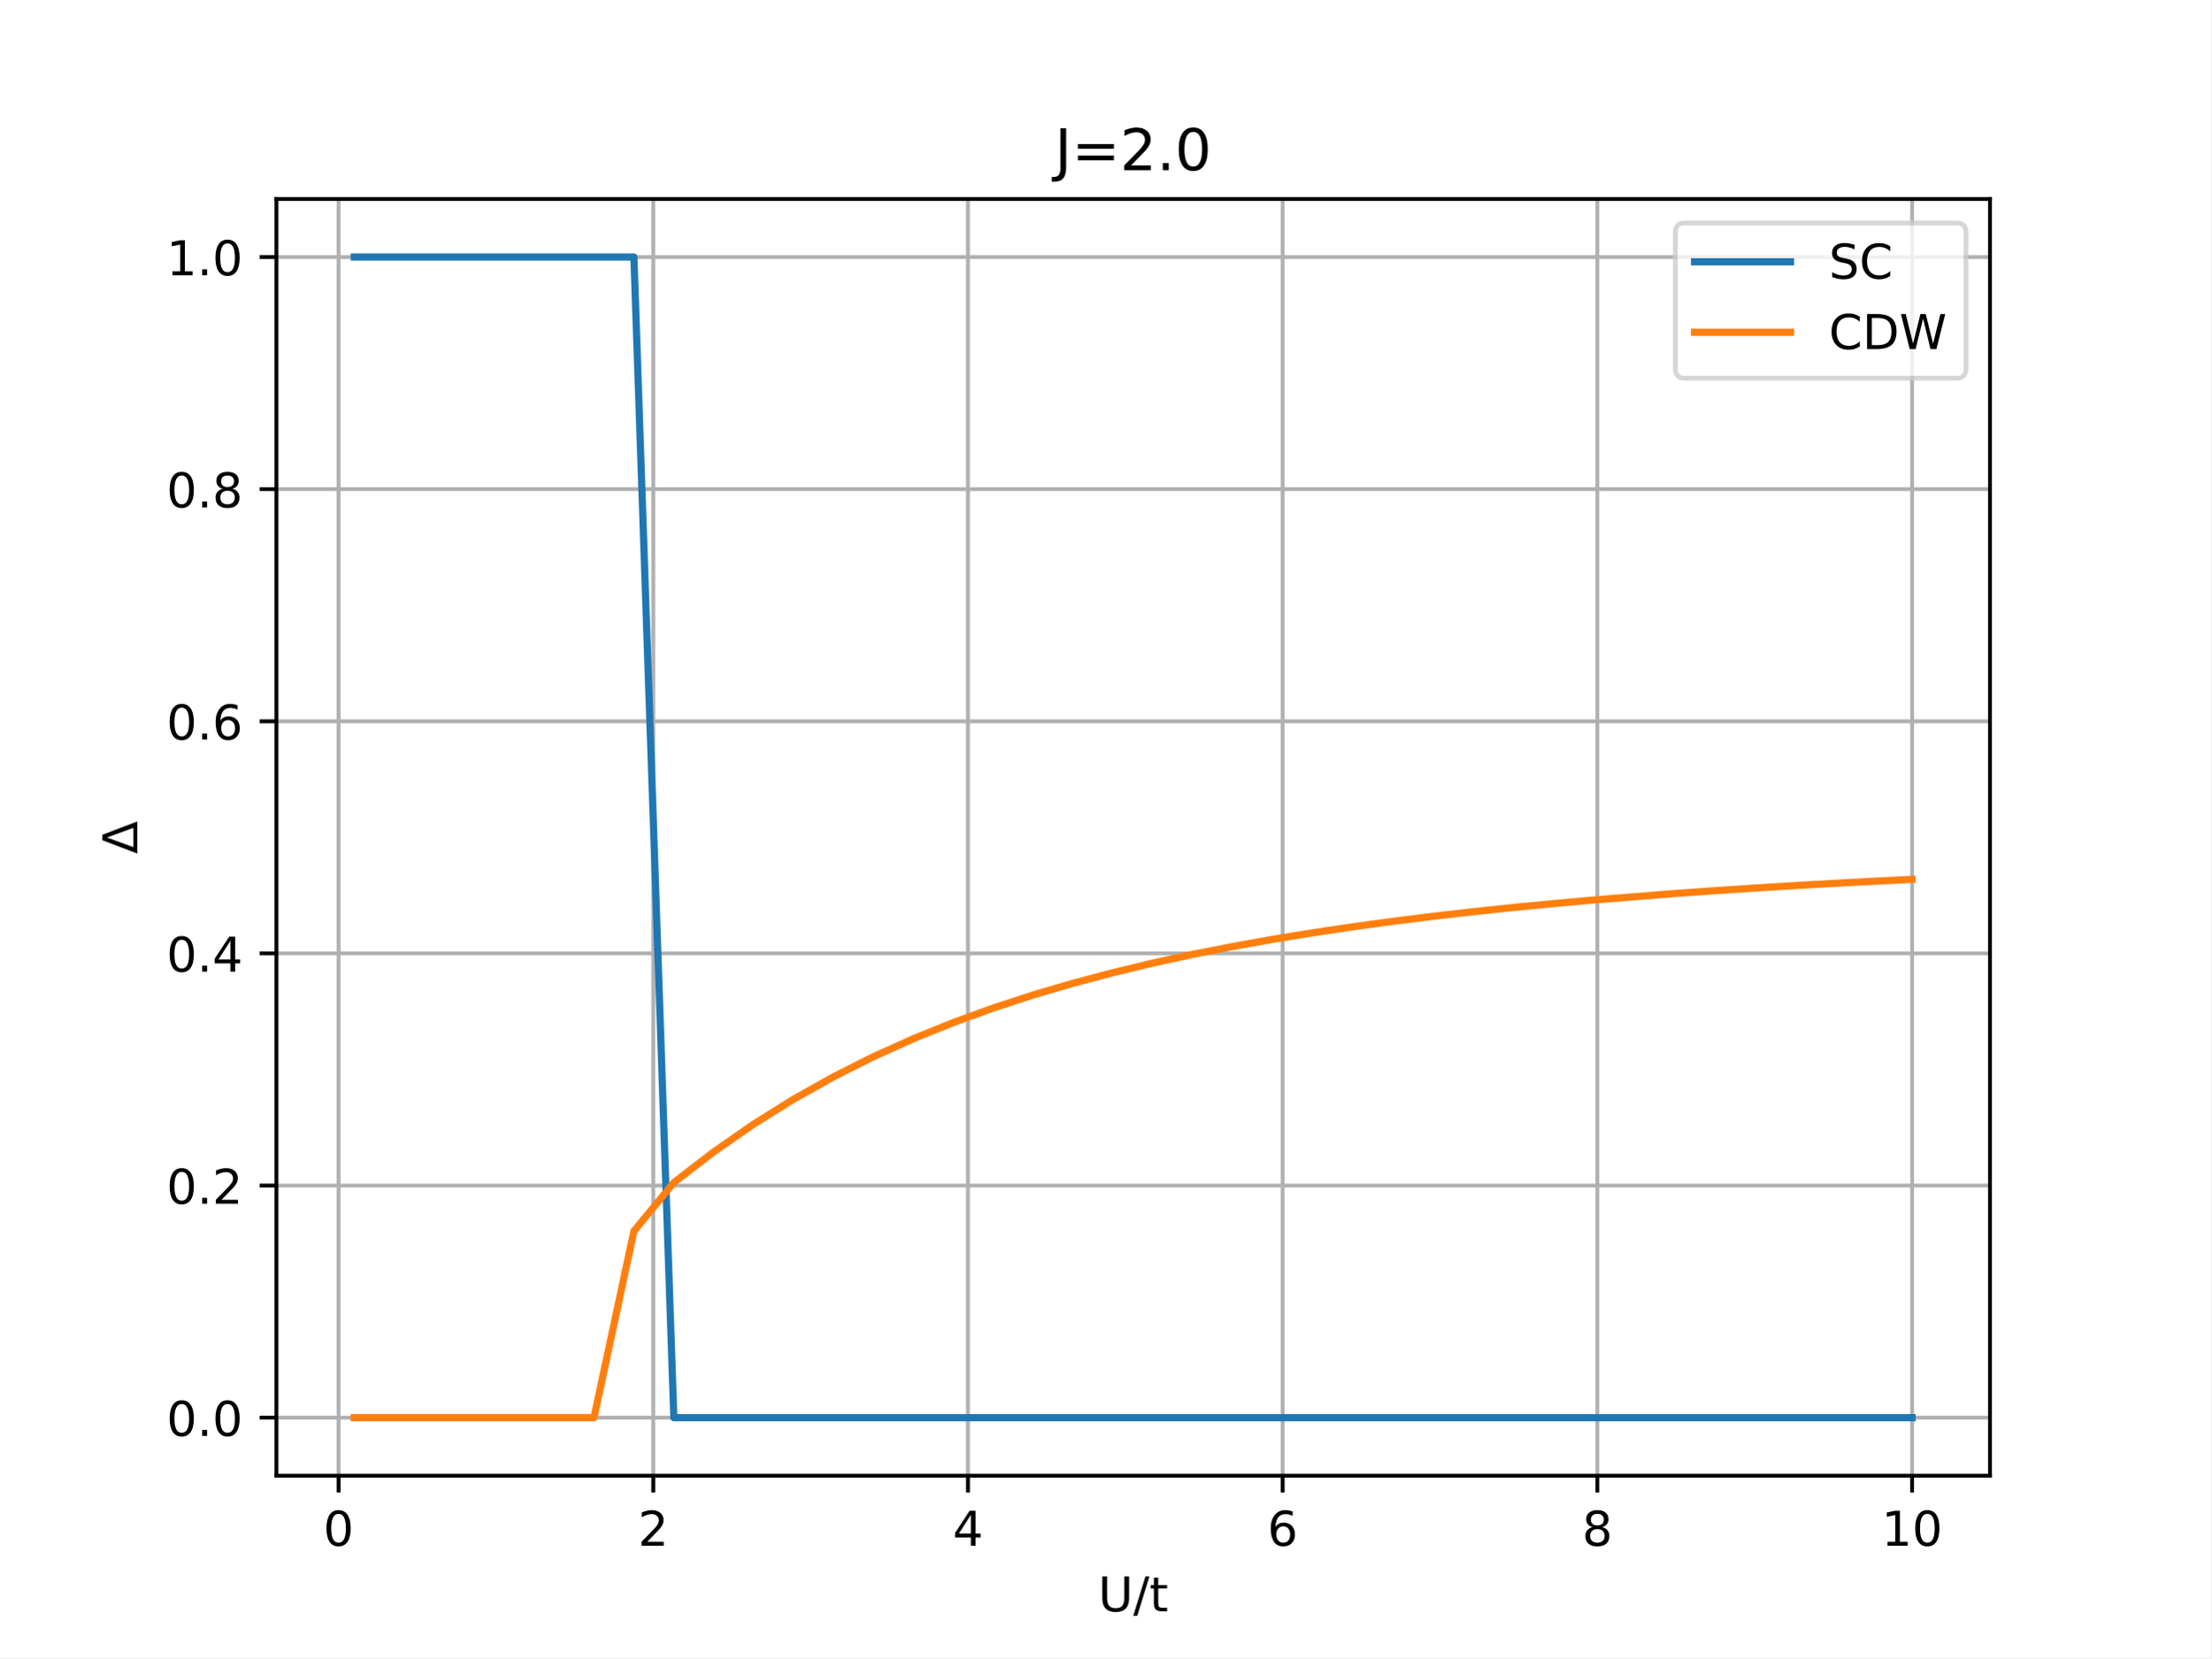
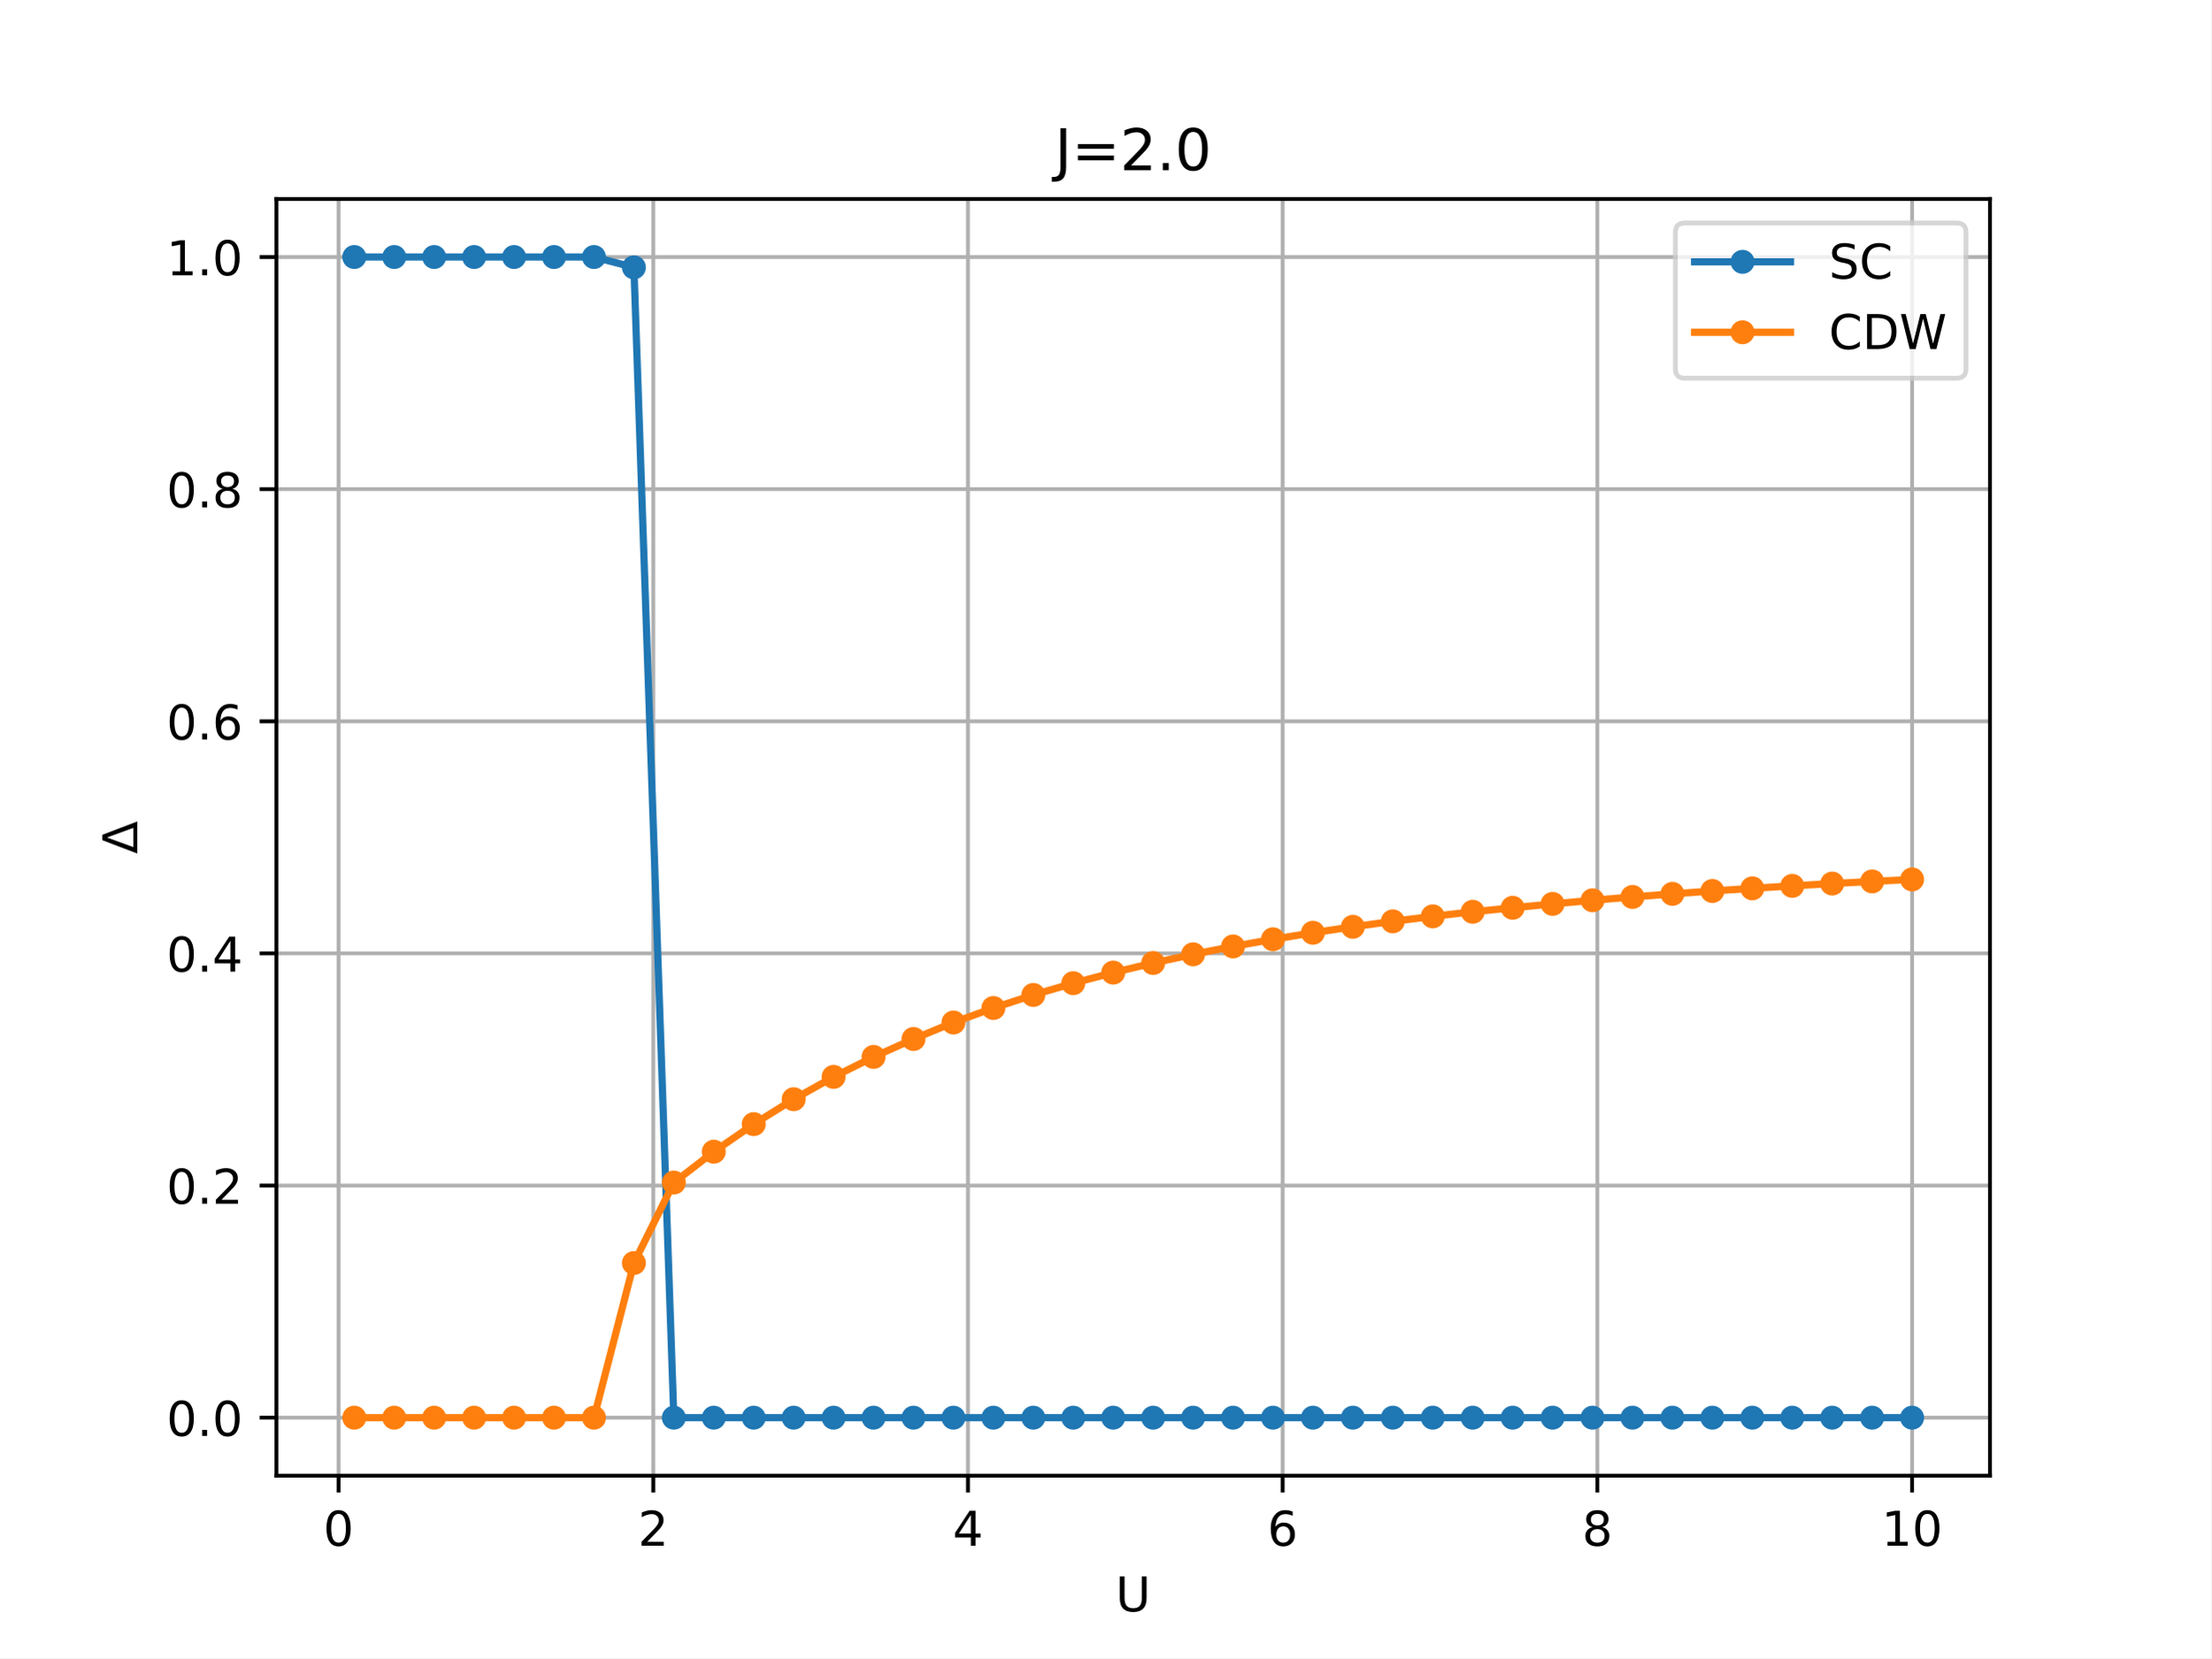
<svg xmlns="http://www.w3.org/2000/svg" xmlns:xlink="http://www.w3.org/1999/xlink" width="460.8pt" height="345.6pt" viewBox="0 0 460.8 345.6" version="1.1">
  <defs>
    <style type="text/css">*{stroke-linejoin: round; stroke-linecap: butt}</style>
  </defs>
  <g id="figure_1">
    <g id="patch_1">
      <path d="M 0 345.6  L 460.8 345.6  L 460.8 0  L 0 0  z " style="fill: #ffffff" />
    </g>
    <g id="axes_1">
      <g id="patch_2">
        <path d="M 57.6 307.584  L 414.72 307.584  L 414.72 41.472  L 57.6 41.472  z " style="fill: #ffffff" />
      </g>
      <g id="matplotlib.axis_1">
        <g id="xtick_1">
          <g id="line2d_1">
-             <path d="M 70.553 307.584  L 70.553 41.472  " clip-path="url(#p0dca4a6d9f)" style="fill: none; stroke: #b0b0b0; stroke-width: 0.8; stroke-linecap: square" />
+             <path d="M 70.553 307.584  L 70.553 41.472  " clip-path="url(#pdb58e446ae)" style="fill: none; stroke: #b0b0b0; stroke-width: 0.8; stroke-linecap: square" />
          </g>
          <g id="line2d_2">
            <defs>
-               <path id="m45cb83ab71" d="M 0 0  L 0 3.5  " style="stroke: #000000; stroke-width: 0.8" />
-             </defs>
-             <g>
-               <use xlink:href="#m45cb83ab71" x="70.553" y="307.584" style="stroke: #000000; stroke-width: 0.8" />
+               <path id="mafac2c9dfe" d="M 0 0  L 0 3.5  " style="stroke: #000000; stroke-width: 0.8" />
+             </defs>
+             <g>
+               <use xlink:href="#mafac2c9dfe" x="70.553" y="307.584" style="stroke: #000000; stroke-width: 0.8" />
            </g>
          </g>
          <g id="text_1">
            <g transform="translate(67.37214 322.1824)scale(0.1 -0.1)">
              <defs>
                <path id="DejaVuSans-30" d="M 2034 4250  Q 1547 4250 1301 3770  Q 1056 3291 1056 2328  Q 1056 1369 1301 889  Q 1547 409 2034 409  Q 2525 409 2770 889  Q 3016 1369 3016 2328  Q 3016 3291 2770 3770  Q 2525 4250 2034 4250  z M 2034 4750  Q 2819 4750 3233 4129  Q 3647 3509 3647 2328  Q 3647 1150 3233 529  Q 2819 -91 2034 -91  Q 1250 -91 836 529  Q 422 1150 422 2328  Q 422 3509 836 4129  Q 1250 4750 2034 4750  z " transform="scale(0.015625)" />
              </defs>
              <use xlink:href="#DejaVuSans-30" />
            </g>
          </g>
        </g>
        <g id="xtick_2">
          <g id="line2d_3">
-             <path d="M 136.14 307.584  L 136.14 41.472  " clip-path="url(#p0dca4a6d9f)" style="fill: none; stroke: #b0b0b0; stroke-width: 0.8; stroke-linecap: square" />
+             <path d="M 136.14 307.584  L 136.14 41.472  " clip-path="url(#pdb58e446ae)" style="fill: none; stroke: #b0b0b0; stroke-width: 0.8; stroke-linecap: square" />
          </g>
          <g id="line2d_4">
            <g>
-               <use xlink:href="#m45cb83ab71" x="136.14" y="307.584" style="stroke: #000000; stroke-width: 0.8" />
+               <use xlink:href="#mafac2c9dfe" x="136.14" y="307.584" style="stroke: #000000; stroke-width: 0.8" />
            </g>
          </g>
          <g id="text_2">
            <g transform="translate(132.9589 322.1824)scale(0.1 -0.1)">
              <defs>
                <path id="DejaVuSans-32" d="M 1228 531  L 3431 531  L 3431 0  L 469 0  L 469 531  Q 828 903 1448 1529  Q 2069 2156 2228 2338  Q 2531 2678 2651 2914  Q 2772 3150 2772 3378  Q 2772 3750 2511 3984  Q 2250 4219 1831 4219  Q 1534 4219 1204 4116  Q 875 4013 500 3803  L 500 4441  Q 881 4594 1212 4672  Q 1544 4750 1819 4750  Q 2544 4750 2975 4387  Q 3406 4025 3406 3419  Q 3406 3131 3298 2873  Q 3191 2616 2906 2266  Q 2828 2175 2409 1742  Q 1991 1309 1228 531  z " transform="scale(0.015625)" />
              </defs>
              <use xlink:href="#DejaVuSans-32" />
            </g>
          </g>
        </g>
        <g id="xtick_3">
          <g id="line2d_5">
-             <path d="M 201.727 307.584  L 201.727 41.472  " clip-path="url(#p0dca4a6d9f)" style="fill: none; stroke: #b0b0b0; stroke-width: 0.8; stroke-linecap: square" />
+             <path d="M 201.727 307.584  L 201.727 41.472  " clip-path="url(#pdb58e446ae)" style="fill: none; stroke: #b0b0b0; stroke-width: 0.8; stroke-linecap: square" />
          </g>
          <g id="line2d_6">
            <g>
-               <use xlink:href="#m45cb83ab71" x="201.727" y="307.584" style="stroke: #000000; stroke-width: 0.8" />
+               <use xlink:href="#mafac2c9dfe" x="201.727" y="307.584" style="stroke: #000000; stroke-width: 0.8" />
            </g>
          </g>
          <g id="text_3">
            <g transform="translate(198.5457 322.1824)scale(0.1 -0.1)">
              <defs>
                <path id="DejaVuSans-34" d="M 2419 4116  L 825 1625  L 2419 1625  L 2419 4116  z M 2253 4666  L 3047 4666  L 3047 1625  L 3713 1625  L 3713 1100  L 3047 1100  L 3047 0  L 2419 0  L 2419 1100  L 313 1100  L 313 1709  L 2253 4666  z " transform="scale(0.015625)" />
              </defs>
              <use xlink:href="#DejaVuSans-34" />
            </g>
          </g>
        </g>
        <g id="xtick_4">
          <g id="line2d_7">
-             <path d="M 267.314 307.584  L 267.314 41.472  " clip-path="url(#p0dca4a6d9f)" style="fill: none; stroke: #b0b0b0; stroke-width: 0.8; stroke-linecap: square" />
+             <path d="M 267.314 307.584  L 267.314 41.472  " clip-path="url(#pdb58e446ae)" style="fill: none; stroke: #b0b0b0; stroke-width: 0.8; stroke-linecap: square" />
          </g>
          <g id="line2d_8">
            <g>
-               <use xlink:href="#m45cb83ab71" x="267.314" y="307.584" style="stroke: #000000; stroke-width: 0.8" />
+               <use xlink:href="#mafac2c9dfe" x="267.314" y="307.584" style="stroke: #000000; stroke-width: 0.8" />
            </g>
          </g>
          <g id="text_4">
            <g transform="translate(264.1325 322.1824)scale(0.1 -0.1)">
              <defs>
                <path id="DejaVuSans-36" d="M 2113 2584  Q 1688 2584 1439 2293  Q 1191 2003 1191 1497  Q 1191 994 1439 701  Q 1688 409 2113 409  Q 2538 409 2786 701  Q 3034 994 3034 1497  Q 3034 2003 2786 2293  Q 2538 2584 2113 2584  z M 3366 4563  L 3366 3988  Q 3128 4100 2886 4159  Q 2644 4219 2406 4219  Q 1781 4219 1451 3797  Q 1122 3375 1075 2522  Q 1259 2794 1537 2939  Q 1816 3084 2150 3084  Q 2853 3084 3261 2657  Q 3669 2231 3669 1497  Q 3669 778 3244 343  Q 2819 -91 2113 -91  Q 1303 -91 875 529  Q 447 1150 447 2328  Q 447 3434 972 4092  Q 1497 4750 2381 4750  Q 2619 4750 2861 4703  Q 3103 4656 3366 4563  z " transform="scale(0.015625)" />
              </defs>
              <use xlink:href="#DejaVuSans-36" />
            </g>
          </g>
        </g>
        <g id="xtick_5">
          <g id="line2d_9">
-             <path d="M 332.9 307.584  L 332.9 41.472  " clip-path="url(#p0dca4a6d9f)" style="fill: none; stroke: #b0b0b0; stroke-width: 0.8; stroke-linecap: square" />
+             <path d="M 332.9 307.584  L 332.9 41.472  " clip-path="url(#pdb58e446ae)" style="fill: none; stroke: #b0b0b0; stroke-width: 0.8; stroke-linecap: square" />
          </g>
          <g id="line2d_10">
            <g>
-               <use xlink:href="#m45cb83ab71" x="332.9" y="307.584" style="stroke: #000000; stroke-width: 0.8" />
+               <use xlink:href="#mafac2c9dfe" x="332.9" y="307.584" style="stroke: #000000; stroke-width: 0.8" />
            </g>
          </g>
          <g id="text_5">
            <g transform="translate(329.7192 322.1824)scale(0.1 -0.1)">
              <defs>
                <path id="DejaVuSans-38" d="M 2034 2216  Q 1584 2216 1326 1975  Q 1069 1734 1069 1313  Q 1069 891 1326 650  Q 1584 409 2034 409  Q 2484 409 2743 651  Q 3003 894 3003 1313  Q 3003 1734 2745 1975  Q 2488 2216 2034 2216  z M 1403 2484  Q 997 2584 770 2862  Q 544 3141 544 3541  Q 544 4100 942 4425  Q 1341 4750 2034 4750  Q 2731 4750 3128 4425  Q 3525 4100 3525 3541  Q 3525 3141 3298 2862  Q 3072 2584 2669 2484  Q 3125 2378 3379 2068  Q 3634 1759 3634 1313  Q 3634 634 3220 271  Q 2806 -91 2034 -91  Q 1263 -91 848 271  Q 434 634 434 1313  Q 434 1759 690 2068  Q 947 2378 1403 2484  z M 1172 3481  Q 1172 3119 1398 2916  Q 1625 2713 2034 2713  Q 2441 2713 2670 2916  Q 2900 3119 2900 3481  Q 2900 3844 2670 4047  Q 2441 4250 2034 4250  Q 1625 4250 1398 4047  Q 1172 3844 1172 3481  z " transform="scale(0.015625)" />
              </defs>
              <use xlink:href="#DejaVuSans-38" />
            </g>
          </g>
        </g>
        <g id="xtick_6">
          <g id="line2d_11">
-             <path d="M 398.487 307.584  L 398.487 41.472  " clip-path="url(#p0dca4a6d9f)" style="fill: none; stroke: #b0b0b0; stroke-width: 0.8; stroke-linecap: square" />
+             <path d="M 398.487 307.584  L 398.487 41.472  " clip-path="url(#pdb58e446ae)" style="fill: none; stroke: #b0b0b0; stroke-width: 0.8; stroke-linecap: square" />
          </g>
          <g id="line2d_12">
            <g>
-               <use xlink:href="#m45cb83ab71" x="398.487" y="307.584" style="stroke: #000000; stroke-width: 0.8" />
+               <use xlink:href="#mafac2c9dfe" x="398.487" y="307.584" style="stroke: #000000; stroke-width: 0.8" />
            </g>
          </g>
          <g id="text_6">
            <g transform="translate(392.1248 322.1824)scale(0.1 -0.1)">
              <defs>
                <path id="DejaVuSans-31" d="M 794 531  L 1825 531  L 1825 4091  L 703 3866  L 703 4441  L 1819 4666  L 2450 4666  L 2450 531  L 3481 531  L 3481 0  L 794 0  L 794 531  z " transform="scale(0.015625)" />
              </defs>
              <use xlink:href="#DejaVuSans-31" />
              <use xlink:href="#DejaVuSans-30" x="63.623" />
            </g>
          </g>
        </g>
        <g id="text_7">
-           <g transform="translate(228.8561 335.8606)scale(0.1 -0.1)">
+           <g transform="translate(232.5006 335.8606)scale(0.1 -0.1)">
            <defs>
              <path id="DejaVuSans-55" d="M 556 4666  L 1191 4666  L 1191 1831  Q 1191 1081 1462 751  Q 1734 422 2344 422  Q 2950 422 3222 751  Q 3494 1081 3494 1831  L 3494 4666  L 4128 4666  L 4128 1753  Q 4128 841 3676 375  Q 3225 -91 2344 -91  Q 1459 -91 1007 375  Q 556 841 556 1753  L 556 4666  z " transform="scale(0.015625)" />
-               <path id="DejaVuSans-2f" d="M 1625 4666  L 2156 4666  L 531 -594  L 0 -594  L 1625 4666  z " transform="scale(0.015625)" />
-               <path id="DejaVuSans-74" d="M 1172 4494  L 1172 3500  L 2356 3500  L 2356 3053  L 1172 3053  L 1172 1153  Q 1172 725 1289 603  Q 1406 481 1766 481  L 2356 481  L 2356 0  L 1766 0  Q 1100 0 847 248  Q 594 497 594 1153  L 594 3053  L 172 3053  L 172 3500  L 594 3500  L 594 4494  L 1172 4494  z " transform="scale(0.015625)" />
            </defs>
            <use xlink:href="#DejaVuSans-55" />
-             <use xlink:href="#DejaVuSans-2f" x="73.193" />
-             <use xlink:href="#DejaVuSans-74" x="106.885" />
          </g>
        </g>
      </g>
      <g id="matplotlib.axis_2">
        <g id="ytick_1">
          <g id="line2d_13">
-             <path d="M 57.6 295.488  L 414.72 295.488  " clip-path="url(#p0dca4a6d9f)" style="fill: none; stroke: #b0b0b0; stroke-width: 0.8; stroke-linecap: square" />
+             <path d="M 57.6 295.488  L 414.72 295.488  " clip-path="url(#pdb58e446ae)" style="fill: none; stroke: #b0b0b0; stroke-width: 0.8; stroke-linecap: square" />
          </g>
          <g id="line2d_14">
            <defs>
-               <path id="m9f3c5dab51" d="M 0 0  L -3.5 0  " style="stroke: #000000; stroke-width: 0.8" />
-             </defs>
-             <g>
-               <use xlink:href="#m9f3c5dab51" x="57.6" y="295.488" style="stroke: #000000; stroke-width: 0.8" />
+               <path id="maf6dc14774" d="M 0 0  L -3.5 0  " style="stroke: #000000; stroke-width: 0.8" />
+             </defs>
+             <g>
+               <use xlink:href="#maf6dc14774" x="57.6" y="295.488" style="stroke: #000000; stroke-width: 0.8" />
            </g>
          </g>
          <g id="text_8">
            <g transform="translate(34.69687 299.2872)scale(0.1 -0.1)">
              <defs>
                <path id="DejaVuSans-2e" d="M 684 794  L 1344 794  L 1344 0  L 684 0  L 684 794  z " transform="scale(0.015625)" />
              </defs>
              <use xlink:href="#DejaVuSans-30" />
              <use xlink:href="#DejaVuSans-2e" x="63.623" />
              <use xlink:href="#DejaVuSans-30" x="95.41" />
            </g>
          </g>
        </g>
        <g id="ytick_2">
          <g id="line2d_15">
-             <path d="M 57.6 247.104  L 414.72 247.104  " clip-path="url(#p0dca4a6d9f)" style="fill: none; stroke: #b0b0b0; stroke-width: 0.8; stroke-linecap: square" />
+             <path d="M 57.6 247.104  L 414.72 247.104  " clip-path="url(#pdb58e446ae)" style="fill: none; stroke: #b0b0b0; stroke-width: 0.8; stroke-linecap: square" />
          </g>
          <g id="line2d_16">
            <g>
-               <use xlink:href="#m9f3c5dab51" x="57.6" y="247.104" style="stroke: #000000; stroke-width: 0.8" />
+               <use xlink:href="#maf6dc14774" x="57.6" y="247.104" style="stroke: #000000; stroke-width: 0.8" />
            </g>
          </g>
          <g id="text_9">
            <g transform="translate(34.69687 250.9032)scale(0.1 -0.1)">
              <use xlink:href="#DejaVuSans-30" />
              <use xlink:href="#DejaVuSans-2e" x="63.623" />
              <use xlink:href="#DejaVuSans-32" x="95.41" />
            </g>
          </g>
        </g>
        <g id="ytick_3">
          <g id="line2d_17">
-             <path d="M 57.6 198.72  L 414.72 198.72  " clip-path="url(#p0dca4a6d9f)" style="fill: none; stroke: #b0b0b0; stroke-width: 0.8; stroke-linecap: square" />
+             <path d="M 57.6 198.72  L 414.72 198.72  " clip-path="url(#pdb58e446ae)" style="fill: none; stroke: #b0b0b0; stroke-width: 0.8; stroke-linecap: square" />
          </g>
          <g id="line2d_18">
            <g>
-               <use xlink:href="#m9f3c5dab51" x="57.6" y="198.72" style="stroke: #000000; stroke-width: 0.8" />
+               <use xlink:href="#maf6dc14774" x="57.6" y="198.72" style="stroke: #000000; stroke-width: 0.8" />
            </g>
          </g>
          <g id="text_10">
            <g transform="translate(34.69687 202.5192)scale(0.1 -0.1)">
              <use xlink:href="#DejaVuSans-30" />
              <use xlink:href="#DejaVuSans-2e" x="63.623" />
              <use xlink:href="#DejaVuSans-34" x="95.41" />
            </g>
          </g>
        </g>
        <g id="ytick_4">
          <g id="line2d_19">
-             <path d="M 57.6 150.336  L 414.72 150.336  " clip-path="url(#p0dca4a6d9f)" style="fill: none; stroke: #b0b0b0; stroke-width: 0.8; stroke-linecap: square" />
+             <path d="M 57.6 150.336  L 414.72 150.336  " clip-path="url(#pdb58e446ae)" style="fill: none; stroke: #b0b0b0; stroke-width: 0.8; stroke-linecap: square" />
          </g>
          <g id="line2d_20">
            <g>
-               <use xlink:href="#m9f3c5dab51" x="57.6" y="150.336" style="stroke: #000000; stroke-width: 0.8" />
+               <use xlink:href="#maf6dc14774" x="57.6" y="150.336" style="stroke: #000000; stroke-width: 0.8" />
            </g>
          </g>
          <g id="text_11">
            <g transform="translate(34.69687 154.1352)scale(0.1 -0.1)">
              <use xlink:href="#DejaVuSans-30" />
              <use xlink:href="#DejaVuSans-2e" x="63.623" />
              <use xlink:href="#DejaVuSans-36" x="95.41" />
            </g>
          </g>
        </g>
        <g id="ytick_5">
          <g id="line2d_21">
-             <path d="M 57.6 101.952  L 414.72 101.952  " clip-path="url(#p0dca4a6d9f)" style="fill: none; stroke: #b0b0b0; stroke-width: 0.8; stroke-linecap: square" />
+             <path d="M 57.6 101.952  L 414.72 101.952  " clip-path="url(#pdb58e446ae)" style="fill: none; stroke: #b0b0b0; stroke-width: 0.8; stroke-linecap: square" />
          </g>
          <g id="line2d_22">
            <g>
-               <use xlink:href="#m9f3c5dab51" x="57.6" y="101.952" style="stroke: #000000; stroke-width: 0.8" />
+               <use xlink:href="#maf6dc14774" x="57.6" y="101.952" style="stroke: #000000; stroke-width: 0.8" />
            </g>
          </g>
          <g id="text_12">
            <g transform="translate(34.69687 105.7512)scale(0.1 -0.1)">
              <use xlink:href="#DejaVuSans-30" />
              <use xlink:href="#DejaVuSans-2e" x="63.623" />
              <use xlink:href="#DejaVuSans-38" x="95.41" />
            </g>
          </g>
        </g>
        <g id="ytick_6">
          <g id="line2d_23">
-             <path d="M 57.6 53.568  L 414.72 53.568  " clip-path="url(#p0dca4a6d9f)" style="fill: none; stroke: #b0b0b0; stroke-width: 0.8; stroke-linecap: square" />
+             <path d="M 57.6 53.568  L 414.72 53.568  " clip-path="url(#pdb58e446ae)" style="fill: none; stroke: #b0b0b0; stroke-width: 0.8; stroke-linecap: square" />
          </g>
          <g id="line2d_24">
            <g>
-               <use xlink:href="#m9f3c5dab51" x="57.6" y="53.568" style="stroke: #000000; stroke-width: 0.8" />
+               <use xlink:href="#maf6dc14774" x="57.6" y="53.568" style="stroke: #000000; stroke-width: 0.8" />
            </g>
          </g>
          <g id="text_13">
            <g transform="translate(34.69687 57.36722)scale(0.1 -0.1)">
              <use xlink:href="#DejaVuSans-31" />
              <use xlink:href="#DejaVuSans-2e" x="63.623" />
              <use xlink:href="#DejaVuSans-30" x="95.41" />
            </g>
          </g>
        </g>
        <g id="text_14">
          <g transform="translate(28.61719 177.978)rotate(-90)scale(0.1 -0.1)">
            <defs>
              <path id="DejaVuSans-394" d="M 2188 4044  L 906 525  L 3472 525  L 2188 4044  z M 50 0  L 1831 4666  L 2547 4666  L 4325 0  L 50 0  z " transform="scale(0.015625)" />
            </defs>
            <use xlink:href="#DejaVuSans-394" transform="translate(0 0.09375)" />
          </g>
        </g>
      </g>
      <g id="line2d_25">
-         <path d="M 73.833 53.568  L 82.157 53.568  L 90.482 53.568  L 98.806 53.568  L 107.131 53.568  L 115.455 53.568  L 123.78 53.568  L 132.104 53.568  L 140.429 295.488  L 148.753 295.488  L 157.077 295.488  L 165.402 295.488  L 173.726 295.488  L 182.051 295.488  L 190.375 295.488  L 198.7 295.488  L 207.024 295.488  L 215.349 295.488  L 223.673 295.488  L 231.998 295.488  L 240.322 295.488  L 248.647 295.488  L 256.971 295.488  L 265.296 295.488  L 273.62 295.487  L 281.945 295.488  L 290.269 295.488  L 298.594 295.488  L 306.918 295.488  L 315.243 295.488  L 323.567 295.488  L 331.891 295.488  L 340.216 295.488  L 348.54 295.488  L 356.865 295.488  L 365.189 295.488  L 373.514 295.487  L 381.838 295.488  L 390.163 295.488  L 398.487 295.488  " clip-path="url(#p0dca4a6d9f)" style="fill: none; stroke: #1f77b4; stroke-width: 1.5; stroke-linecap: square" />
+         <path d="M 73.833 53.568  L 82.157 53.568  L 90.482 53.568  L 98.806 53.568  L 107.131 53.568  L 115.455 53.568  L 123.78 53.568  L 132.104 55.725  L 140.429 295.488  L 148.753 295.488  L 157.077 295.488  L 165.402 295.488  L 173.726 295.488  L 182.051 295.488  L 190.375 295.488  L 198.7 295.488  L 207.024 295.488  L 215.349 295.488  L 223.673 295.488  L 231.998 295.488  L 240.322 295.488  L 248.647 295.488  L 256.971 295.488  L 265.296 295.488  L 273.62 295.488  L 281.945 295.488  L 290.269 295.488  L 298.594 295.488  L 306.918 295.488  L 315.243 295.488  L 323.567 295.488  L 331.891 295.488  L 340.216 295.488  L 348.54 295.488  L 356.865 295.488  L 365.189 295.488  L 373.514 295.488  L 381.838 295.488  L 390.163 295.488  L 398.487 295.488  " clip-path="url(#pdb58e446ae)" style="fill: none; stroke: #1f77b4; stroke-width: 1.5; stroke-linecap: square" />
+         <defs>
+           <path id="mba307b6064" d="M 0 2  C 0.53 2 1.039 1.789 1.414 1.414  C 1.789 1.039 2 0.53 2 0  C 2 -0.53 1.789 -1.039 1.414 -1.414  C 1.039 -1.789 0.53 -2 0 -2  C -0.53 -2 -1.039 -1.789 -1.414 -1.414  C -1.789 -1.039 -2 -0.53 -2 0  C -2 0.53 -1.789 1.039 -1.414 1.414  C -1.039 1.789 -0.53 2 0 2  z " style="stroke: #1f77b4" />
+         </defs>
+         <g clip-path="url(#pdb58e446ae)">
+           <use xlink:href="#mba307b6064" x="73.833" y="53.568" style="fill: #1f77b4; stroke: #1f77b4" />
+           <use xlink:href="#mba307b6064" x="82.157" y="53.568" style="fill: #1f77b4; stroke: #1f77b4" />
+           <use xlink:href="#mba307b6064" x="90.482" y="53.568" style="fill: #1f77b4; stroke: #1f77b4" />
+           <use xlink:href="#mba307b6064" x="98.806" y="53.568" style="fill: #1f77b4; stroke: #1f77b4" />
+           <use xlink:href="#mba307b6064" x="107.131" y="53.568" style="fill: #1f77b4; stroke: #1f77b4" />
+           <use xlink:href="#mba307b6064" x="115.455" y="53.568" style="fill: #1f77b4; stroke: #1f77b4" />
+           <use xlink:href="#mba307b6064" x="123.78" y="53.568" style="fill: #1f77b4; stroke: #1f77b4" />
+           <use xlink:href="#mba307b6064" x="132.104" y="55.725" style="fill: #1f77b4; stroke: #1f77b4" />
+           <use xlink:href="#mba307b6064" x="140.429" y="295.488" style="fill: #1f77b4; stroke: #1f77b4" />
+           <use xlink:href="#mba307b6064" x="148.753" y="295.488" style="fill: #1f77b4; stroke: #1f77b4" />
+           <use xlink:href="#mba307b6064" x="157.077" y="295.488" style="fill: #1f77b4; stroke: #1f77b4" />
+           <use xlink:href="#mba307b6064" x="165.402" y="295.488" style="fill: #1f77b4; stroke: #1f77b4" />
+           <use xlink:href="#mba307b6064" x="173.726" y="295.488" style="fill: #1f77b4; stroke: #1f77b4" />
+           <use xlink:href="#mba307b6064" x="182.051" y="295.488" style="fill: #1f77b4; stroke: #1f77b4" />
+           <use xlink:href="#mba307b6064" x="190.375" y="295.488" style="fill: #1f77b4; stroke: #1f77b4" />
+           <use xlink:href="#mba307b6064" x="198.7" y="295.488" style="fill: #1f77b4; stroke: #1f77b4" />
+           <use xlink:href="#mba307b6064" x="207.024" y="295.488" style="fill: #1f77b4; stroke: #1f77b4" />
+           <use xlink:href="#mba307b6064" x="215.349" y="295.488" style="fill: #1f77b4; stroke: #1f77b4" />
+           <use xlink:href="#mba307b6064" x="223.673" y="295.488" style="fill: #1f77b4; stroke: #1f77b4" />
+           <use xlink:href="#mba307b6064" x="231.998" y="295.488" style="fill: #1f77b4; stroke: #1f77b4" />
+           <use xlink:href="#mba307b6064" x="240.322" y="295.488" style="fill: #1f77b4; stroke: #1f77b4" />
+           <use xlink:href="#mba307b6064" x="248.647" y="295.488" style="fill: #1f77b4; stroke: #1f77b4" />
+           <use xlink:href="#mba307b6064" x="256.971" y="295.488" style="fill: #1f77b4; stroke: #1f77b4" />
+           <use xlink:href="#mba307b6064" x="265.296" y="295.488" style="fill: #1f77b4; stroke: #1f77b4" />
+           <use xlink:href="#mba307b6064" x="273.62" y="295.488" style="fill: #1f77b4; stroke: #1f77b4" />
+           <use xlink:href="#mba307b6064" x="281.945" y="295.488" style="fill: #1f77b4; stroke: #1f77b4" />
+           <use xlink:href="#mba307b6064" x="290.269" y="295.488" style="fill: #1f77b4; stroke: #1f77b4" />
+           <use xlink:href="#mba307b6064" x="298.594" y="295.488" style="fill: #1f77b4; stroke: #1f77b4" />
+           <use xlink:href="#mba307b6064" x="306.918" y="295.488" style="fill: #1f77b4; stroke: #1f77b4" />
+           <use xlink:href="#mba307b6064" x="315.243" y="295.488" style="fill: #1f77b4; stroke: #1f77b4" />
+           <use xlink:href="#mba307b6064" x="323.567" y="295.488" style="fill: #1f77b4; stroke: #1f77b4" />
+           <use xlink:href="#mba307b6064" x="331.891" y="295.488" style="fill: #1f77b4; stroke: #1f77b4" />
+           <use xlink:href="#mba307b6064" x="340.216" y="295.488" style="fill: #1f77b4; stroke: #1f77b4" />
+           <use xlink:href="#mba307b6064" x="348.54" y="295.488" style="fill: #1f77b4; stroke: #1f77b4" />
+           <use xlink:href="#mba307b6064" x="356.865" y="295.488" style="fill: #1f77b4; stroke: #1f77b4" />
+           <use xlink:href="#mba307b6064" x="365.189" y="295.488" style="fill: #1f77b4; stroke: #1f77b4" />
+           <use xlink:href="#mba307b6064" x="373.514" y="295.488" style="fill: #1f77b4; stroke: #1f77b4" />
+           <use xlink:href="#mba307b6064" x="381.838" y="295.488" style="fill: #1f77b4; stroke: #1f77b4" />
+           <use xlink:href="#mba307b6064" x="390.163" y="295.488" style="fill: #1f77b4; stroke: #1f77b4" />
+           <use xlink:href="#mba307b6064" x="398.487" y="295.488" style="fill: #1f77b4; stroke: #1f77b4" />
+         </g>
      </g>
      <g id="line2d_26">
-         <path d="M 73.833 295.488  L 82.157 295.488  L 90.482 295.488  L 98.806 295.488  L 107.131 295.488  L 115.455 295.488  L 123.78 295.488  L 132.104 256.61  L 140.429 246.479  L 148.753 240.083  L 157.077 234.302  L 165.402 229.1  L 173.726 224.431  L 182.051 220.241  L 190.375 216.488  L 198.7 213.12  L 207.024 210.093  L 215.349 207.367  L 223.673 204.93  L 231.998 202.723  L 240.322 200.717  L 248.647 198.905  L 256.971 197.268  L 265.296 195.772  L 273.62 194.414  L 281.945 193.173  L 290.269 192.038  L 298.594 190.997  L 306.918 190.041  L 315.243 189.163  L 323.567 188.354  L 331.891 187.607  L 340.216 186.94  L 348.54 186.277  L 356.865 185.683  L 365.189 185.133  L 373.514 184.62  L 381.838 184.143  L 390.163 183.697  L 398.487 183.281  " clip-path="url(#p0dca4a6d9f)" style="fill: none; stroke: #ff7f0e; stroke-width: 1.5; stroke-linecap: square" />
+         <path d="M 73.833 295.488  L 82.157 295.488  L 90.482 295.488  L 98.806 295.488  L 107.131 295.488  L 115.455 295.488  L 123.78 295.488  L 132.104 263.256  L 140.429 246.483  L 148.753 240.051  L 157.077 234.304  L 165.402 229.11  L 173.726 224.457  L 182.051 220.295  L 190.375 216.56  L 198.7 213.122  L 207.024 210.098  L 215.349 207.378  L 223.673 204.929  L 231.998 202.718  L 240.322 200.72  L 248.647 198.911  L 256.971 197.268  L 265.296 195.775  L 273.62 194.415  L 281.945 193.173  L 290.269 192.038  L 298.594 190.997  L 306.918 190.042  L 315.243 189.212  L 323.567 188.398  L 331.891 187.646  L 340.216 186.952  L 348.54 186.309  L 356.865 185.712  L 365.189 185.159  L 373.514 184.643  L 381.838 184.164  L 390.163 183.716  L 398.487 183.298  " clip-path="url(#pdb58e446ae)" style="fill: none; stroke: #ff7f0e; stroke-width: 1.5; stroke-linecap: square" />
+         <defs>
+           <path id="m42a9896a32" d="M 0 2  C 0.53 2 1.039 1.789 1.414 1.414  C 1.789 1.039 2 0.53 2 0  C 2 -0.53 1.789 -1.039 1.414 -1.414  C 1.039 -1.789 0.53 -2 0 -2  C -0.53 -2 -1.039 -1.789 -1.414 -1.414  C -1.789 -1.039 -2 -0.53 -2 0  C -2 0.53 -1.789 1.039 -1.414 1.414  C -1.039 1.789 -0.53 2 0 2  z " style="stroke: #ff7f0e" />
+         </defs>
+         <g clip-path="url(#pdb58e446ae)">
+           <use xlink:href="#m42a9896a32" x="73.833" y="295.488" style="fill: #ff7f0e; stroke: #ff7f0e" />
+           <use xlink:href="#m42a9896a32" x="82.157" y="295.488" style="fill: #ff7f0e; stroke: #ff7f0e" />
+           <use xlink:href="#m42a9896a32" x="90.482" y="295.488" style="fill: #ff7f0e; stroke: #ff7f0e" />
+           <use xlink:href="#m42a9896a32" x="98.806" y="295.488" style="fill: #ff7f0e; stroke: #ff7f0e" />
+           <use xlink:href="#m42a9896a32" x="107.131" y="295.488" style="fill: #ff7f0e; stroke: #ff7f0e" />
+           <use xlink:href="#m42a9896a32" x="115.455" y="295.488" style="fill: #ff7f0e; stroke: #ff7f0e" />
+           <use xlink:href="#m42a9896a32" x="123.78" y="295.488" style="fill: #ff7f0e; stroke: #ff7f0e" />
+           <use xlink:href="#m42a9896a32" x="132.104" y="263.256" style="fill: #ff7f0e; stroke: #ff7f0e" />
+           <use xlink:href="#m42a9896a32" x="140.429" y="246.483" style="fill: #ff7f0e; stroke: #ff7f0e" />
+           <use xlink:href="#m42a9896a32" x="148.753" y="240.051" style="fill: #ff7f0e; stroke: #ff7f0e" />
+           <use xlink:href="#m42a9896a32" x="157.077" y="234.304" style="fill: #ff7f0e; stroke: #ff7f0e" />
+           <use xlink:href="#m42a9896a32" x="165.402" y="229.11" style="fill: #ff7f0e; stroke: #ff7f0e" />
+           <use xlink:href="#m42a9896a32" x="173.726" y="224.457" style="fill: #ff7f0e; stroke: #ff7f0e" />
+           <use xlink:href="#m42a9896a32" x="182.051" y="220.295" style="fill: #ff7f0e; stroke: #ff7f0e" />
+           <use xlink:href="#m42a9896a32" x="190.375" y="216.56" style="fill: #ff7f0e; stroke: #ff7f0e" />
+           <use xlink:href="#m42a9896a32" x="198.7" y="213.122" style="fill: #ff7f0e; stroke: #ff7f0e" />
+           <use xlink:href="#m42a9896a32" x="207.024" y="210.098" style="fill: #ff7f0e; stroke: #ff7f0e" />
+           <use xlink:href="#m42a9896a32" x="215.349" y="207.378" style="fill: #ff7f0e; stroke: #ff7f0e" />
+           <use xlink:href="#m42a9896a32" x="223.673" y="204.929" style="fill: #ff7f0e; stroke: #ff7f0e" />
+           <use xlink:href="#m42a9896a32" x="231.998" y="202.718" style="fill: #ff7f0e; stroke: #ff7f0e" />
+           <use xlink:href="#m42a9896a32" x="240.322" y="200.72" style="fill: #ff7f0e; stroke: #ff7f0e" />
+           <use xlink:href="#m42a9896a32" x="248.647" y="198.911" style="fill: #ff7f0e; stroke: #ff7f0e" />
+           <use xlink:href="#m42a9896a32" x="256.971" y="197.268" style="fill: #ff7f0e; stroke: #ff7f0e" />
+           <use xlink:href="#m42a9896a32" x="265.296" y="195.775" style="fill: #ff7f0e; stroke: #ff7f0e" />
+           <use xlink:href="#m42a9896a32" x="273.62" y="194.415" style="fill: #ff7f0e; stroke: #ff7f0e" />
+           <use xlink:href="#m42a9896a32" x="281.945" y="193.173" style="fill: #ff7f0e; stroke: #ff7f0e" />
+           <use xlink:href="#m42a9896a32" x="290.269" y="192.038" style="fill: #ff7f0e; stroke: #ff7f0e" />
+           <use xlink:href="#m42a9896a32" x="298.594" y="190.997" style="fill: #ff7f0e; stroke: #ff7f0e" />
+           <use xlink:href="#m42a9896a32" x="306.918" y="190.042" style="fill: #ff7f0e; stroke: #ff7f0e" />
+           <use xlink:href="#m42a9896a32" x="315.243" y="189.212" style="fill: #ff7f0e; stroke: #ff7f0e" />
+           <use xlink:href="#m42a9896a32" x="323.567" y="188.398" style="fill: #ff7f0e; stroke: #ff7f0e" />
+           <use xlink:href="#m42a9896a32" x="331.891" y="187.646" style="fill: #ff7f0e; stroke: #ff7f0e" />
+           <use xlink:href="#m42a9896a32" x="340.216" y="186.952" style="fill: #ff7f0e; stroke: #ff7f0e" />
+           <use xlink:href="#m42a9896a32" x="348.54" y="186.309" style="fill: #ff7f0e; stroke: #ff7f0e" />
+           <use xlink:href="#m42a9896a32" x="356.865" y="185.712" style="fill: #ff7f0e; stroke: #ff7f0e" />
+           <use xlink:href="#m42a9896a32" x="365.189" y="185.159" style="fill: #ff7f0e; stroke: #ff7f0e" />
+           <use xlink:href="#m42a9896a32" x="373.514" y="184.643" style="fill: #ff7f0e; stroke: #ff7f0e" />
+           <use xlink:href="#m42a9896a32" x="381.838" y="184.164" style="fill: #ff7f0e; stroke: #ff7f0e" />
+           <use xlink:href="#m42a9896a32" x="390.163" y="183.716" style="fill: #ff7f0e; stroke: #ff7f0e" />
+           <use xlink:href="#m42a9896a32" x="398.487" y="183.298" style="fill: #ff7f0e; stroke: #ff7f0e" />
+         </g>
      </g>
      <g id="patch_3">
        <path d="M 57.6 307.584  L 57.6 41.472  " style="fill: none; stroke: #000000; stroke-width: 0.8; stroke-linejoin: miter; stroke-linecap: square" />
      </g>
      <g id="patch_4">
        <path d="M 414.72 307.584  L 414.72 41.472  " style="fill: none; stroke: #000000; stroke-width: 0.8; stroke-linejoin: miter; stroke-linecap: square" />
      </g>
      <g id="patch_5">
        <path d="M 57.6 307.584  L 414.72 307.584  " style="fill: none; stroke: #000000; stroke-width: 0.8; stroke-linejoin: miter; stroke-linecap: square" />
      </g>
      <g id="patch_6">
        <path d="M 57.6 41.472  L 414.72 41.472  " style="fill: none; stroke: #000000; stroke-width: 0.8; stroke-linejoin: miter; stroke-linecap: square" />
      </g>
      <g id="text_15">
        <g transform="translate(219.8203 35.472)scale(0.12 -0.12)">
          <defs>
            <path id="DejaVuSans-4a" d="M 628 4666  L 1259 4666  L 1259 325  Q 1259 -519 939 -900  Q 619 -1281 -91 -1281  L -331 -1281  L -331 -750  L -134 -750  Q 284 -750 456 -515  Q 628 -281 628 325  L 628 4666  z " transform="scale(0.015625)" />
            <path id="DejaVuSans-3d" d="M 678 2906  L 4684 2906  L 4684 2381  L 678 2381  L 678 2906  z M 678 1631  L 4684 1631  L 4684 1100  L 678 1100  L 678 1631  z " transform="scale(0.015625)" />
          </defs>
          <use xlink:href="#DejaVuSans-4a" />
          <use xlink:href="#DejaVuSans-3d" x="29.492" />
          <use xlink:href="#DejaVuSans-32" x="113.281" />
          <use xlink:href="#DejaVuSans-2e" x="176.904" />
          <use xlink:href="#DejaVuSans-30" x="208.691" />
        </g>
      </g>
      <g id="legend_1">
        <g id="patch_7">
          <path d="M 351.15 78.828  L 407.72 78.828  Q 409.72 78.828 409.72 76.828  L 409.72 48.472  Q 409.72 46.472 407.72 46.472  L 351.15 46.472  Q 349.15 46.472 349.15 48.472  L 349.15 76.828  Q 349.15 78.828 351.15 78.828  z " style="fill: #ffffff; opacity: 0.8; stroke: #cccccc; stroke-linejoin: miter" />
        </g>
        <g id="line2d_27">
          <path d="M 353.15 54.57  L 363.15 54.57  L 373.15 54.57  " style="fill: none; stroke: #1f77b4; stroke-width: 1.5; stroke-linecap: square" />
+           <g>
+             <use xlink:href="#mba307b6064" x="363.15" y="54.57" style="fill: #1f77b4; stroke: #1f77b4" />
+           </g>
        </g>
        <g id="text_16">
          <g transform="translate(381.1497 58.07044)scale(0.1 -0.1)">
            <defs>
              <path id="DejaVuSans-53" d="M 3425 4513  L 3425 3897  Q 3066 4069 2747 4153  Q 2428 4238 2131 4238  Q 1616 4238 1336 4038  Q 1056 3838 1056 3469  Q 1056 3159 1242 3001  Q 1428 2844 1947 2747  L 2328 2669  Q 3034 2534 3370 2195  Q 3706 1856 3706 1288  Q 3706 609 3251 259  Q 2797 -91 1919 -91  Q 1588 -91 1214 -16  Q 841 59 441 206  L 441 856  Q 825 641 1194 531  Q 1563 422 1919 422  Q 2459 422 2753 634  Q 3047 847 3047 1241  Q 3047 1584 2836 1778  Q 2625 1972 2144 2069  L 1759 2144  Q 1053 2284 737 2584  Q 422 2884 422 3419  Q 422 4038 858 4394  Q 1294 4750 2059 4750  Q 2388 4750 2728 4690  Q 3069 4631 3425 4513  z " transform="scale(0.015625)" />
              <path id="DejaVuSans-43" d="M 4122 4306  L 4122 3641  Q 3803 3938 3442 4084  Q 3081 4231 2675 4231  Q 1875 4231 1450 3742  Q 1025 3253 1025 2328  Q 1025 1406 1450 917  Q 1875 428 2675 428  Q 3081 428 3442 575  Q 3803 722 4122 1019  L 4122 359  Q 3791 134 3420 21  Q 3050 -91 2638 -91  Q 1578 -91 968 557  Q 359 1206 359 2328  Q 359 3453 968 4101  Q 1578 4750 2638 4750  Q 3056 4750 3426 4639  Q 3797 4528 4122 4306  z " transform="scale(0.015625)" />
            </defs>
            <use xlink:href="#DejaVuSans-53" />
            <use xlink:href="#DejaVuSans-43" x="63.477" />
          </g>
        </g>
        <g id="line2d_28">
          <path d="M 353.15 69.249  L 363.15 69.249  L 373.15 69.249  " style="fill: none; stroke: #ff7f0e; stroke-width: 1.5; stroke-linecap: square" />
+           <g>
+             <use xlink:href="#m42a9896a32" x="363.15" y="69.249" style="fill: #ff7f0e; stroke: #ff7f0e" />
+           </g>
        </g>
        <g id="text_17">
          <g transform="translate(381.1497 72.74856)scale(0.1 -0.1)">
            <defs>
              <path id="DejaVuSans-44" d="M 1259 4147  L 1259 519  L 2022 519  Q 2988 519 3436 956  Q 3884 1394 3884 2338  Q 3884 3275 3436 3711  Q 2988 4147 2022 4147  L 1259 4147  z M 628 4666  L 1925 4666  Q 3281 4666 3915 4102  Q 4550 3538 4550 2338  Q 4550 1131 3912 565  Q 3275 0 1925 0  L 628 0  L 628 4666  z " transform="scale(0.015625)" />
              <path id="DejaVuSans-57" d="M 213 4666  L 850 4666  L 1831 722  L 2809 4666  L 3519 4666  L 4500 722  L 5478 4666  L 6119 4666  L 4947 0  L 4153 0  L 3169 4050  L 2175 0  L 1381 0  L 213 4666  z " transform="scale(0.015625)" />
            </defs>
            <use xlink:href="#DejaVuSans-43" />
            <use xlink:href="#DejaVuSans-44" x="69.824" />
            <use xlink:href="#DejaVuSans-57" x="146.826" />
          </g>
        </g>
      </g>
    </g>
  </g>
  <defs>
-     <clipPath id="p0dca4a6d9f">
+     <clipPath id="pdb58e446ae">
      <rect x="57.6" y="41.472" width="357.12" height="266.112" />
    </clipPath>
  </defs>
</svg>
